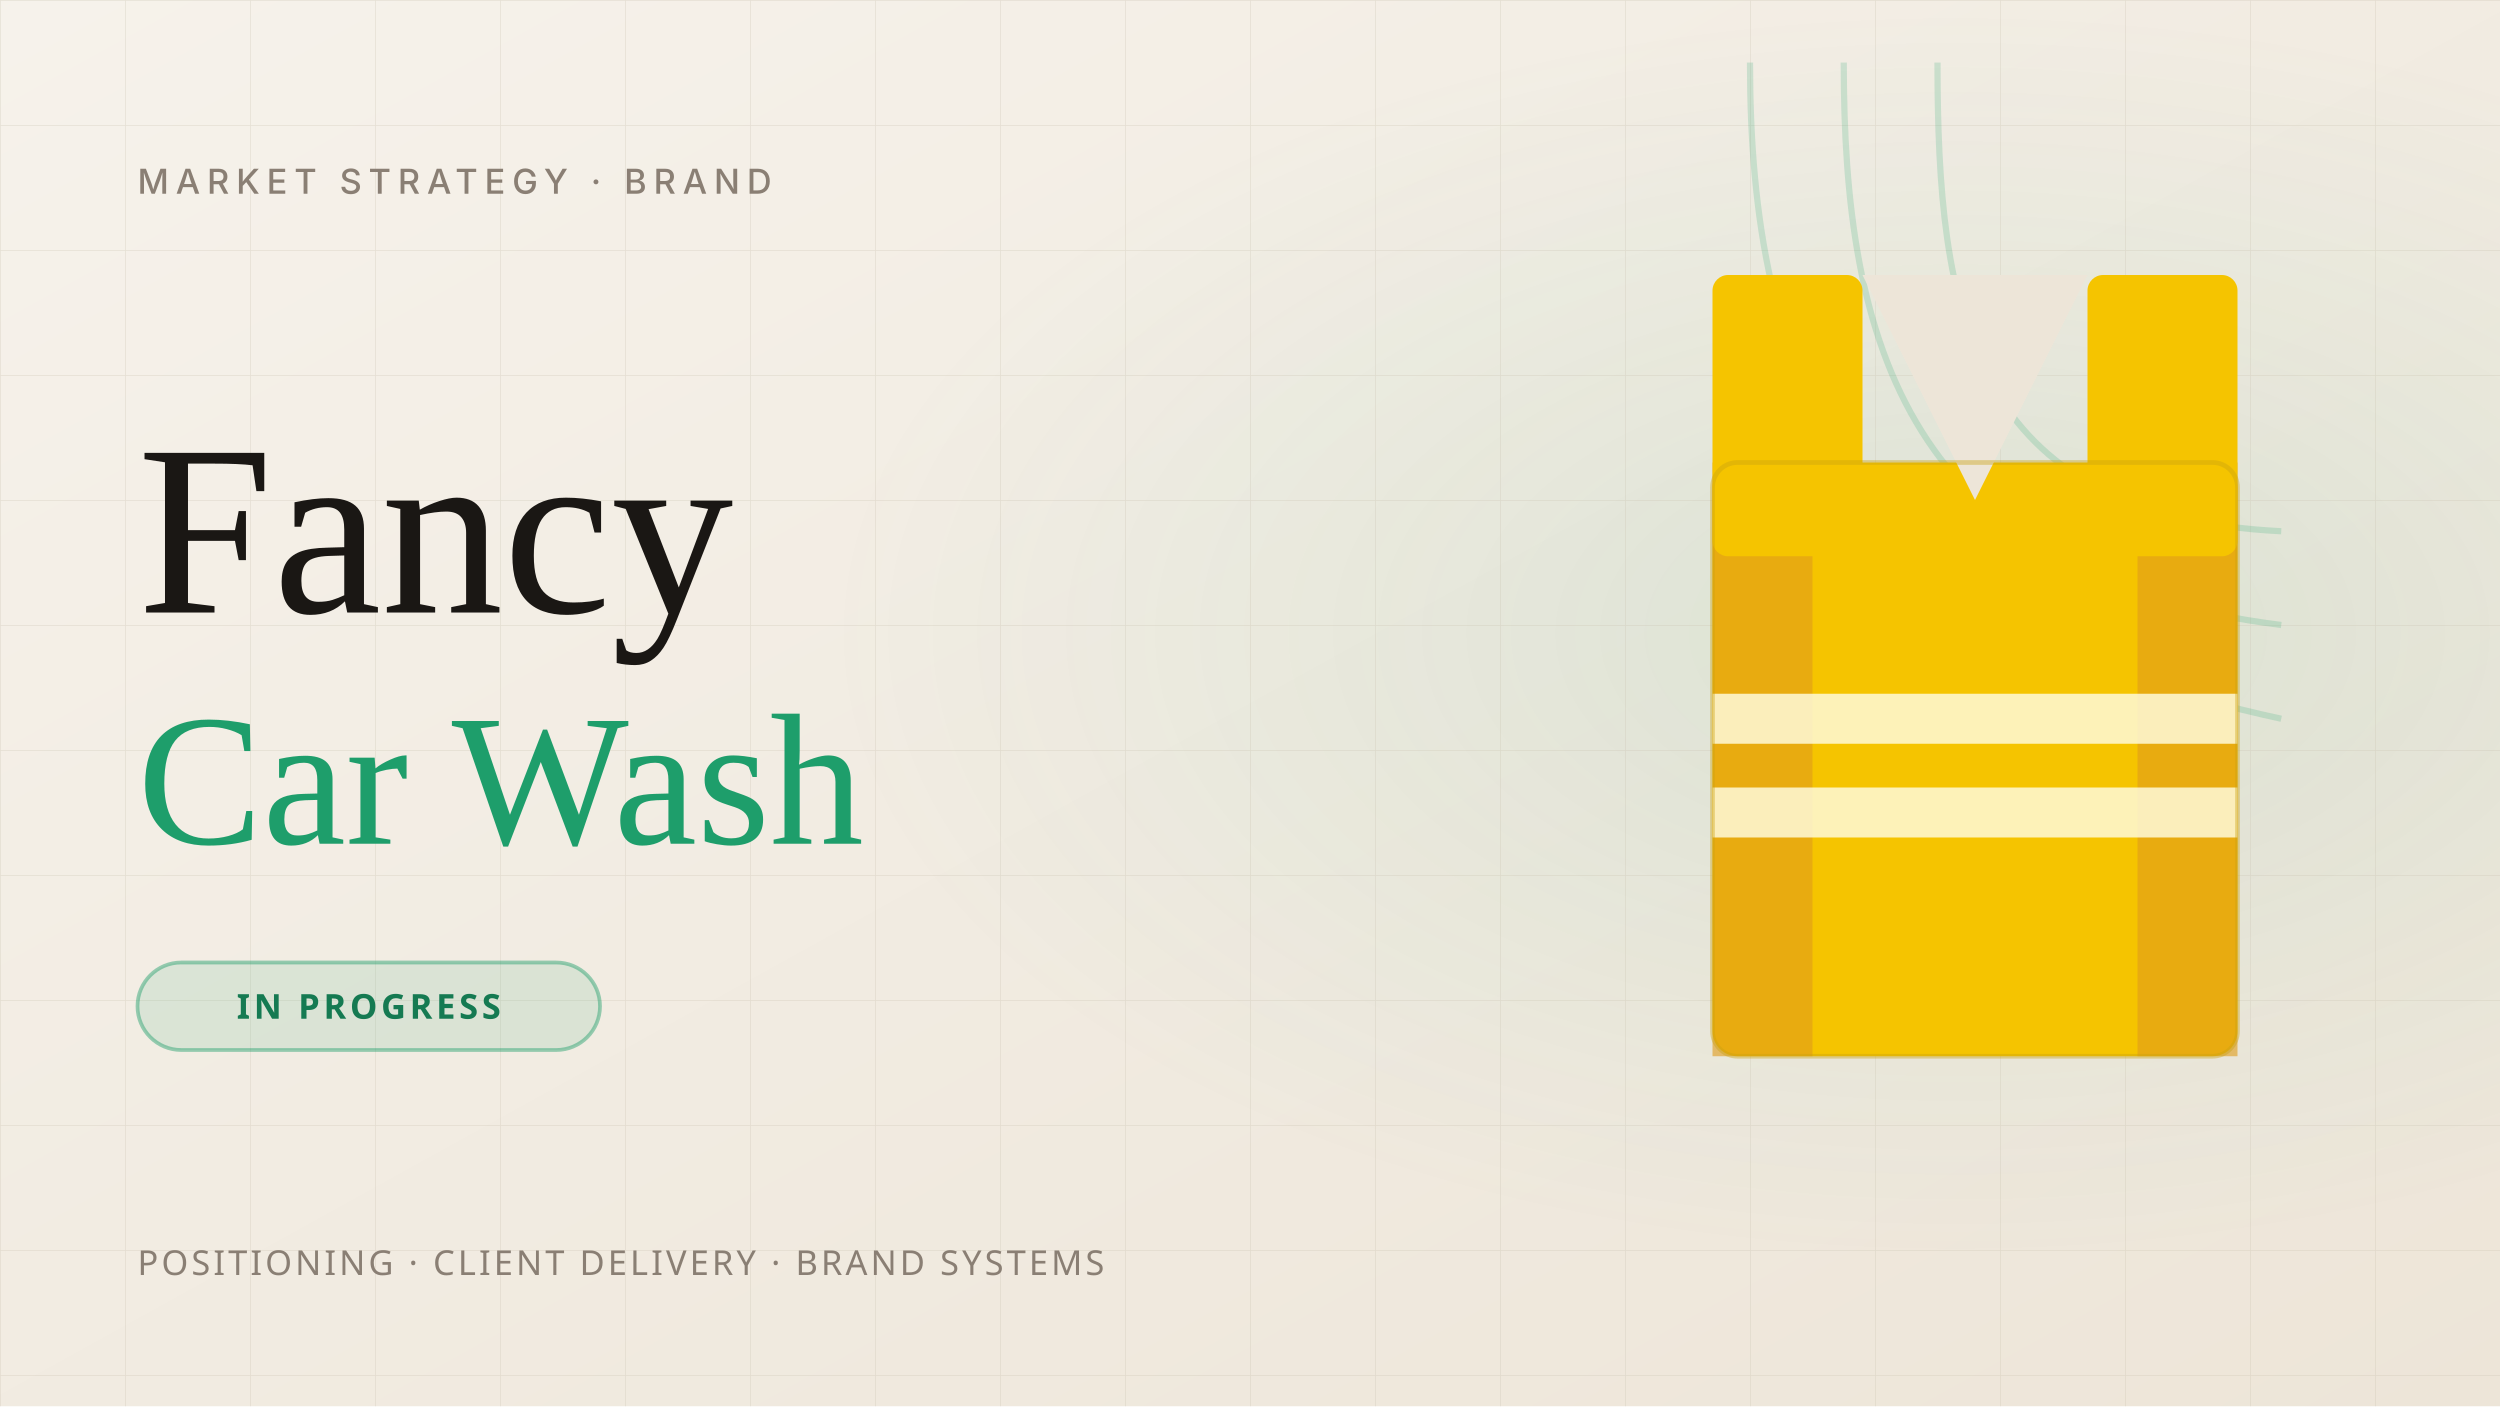
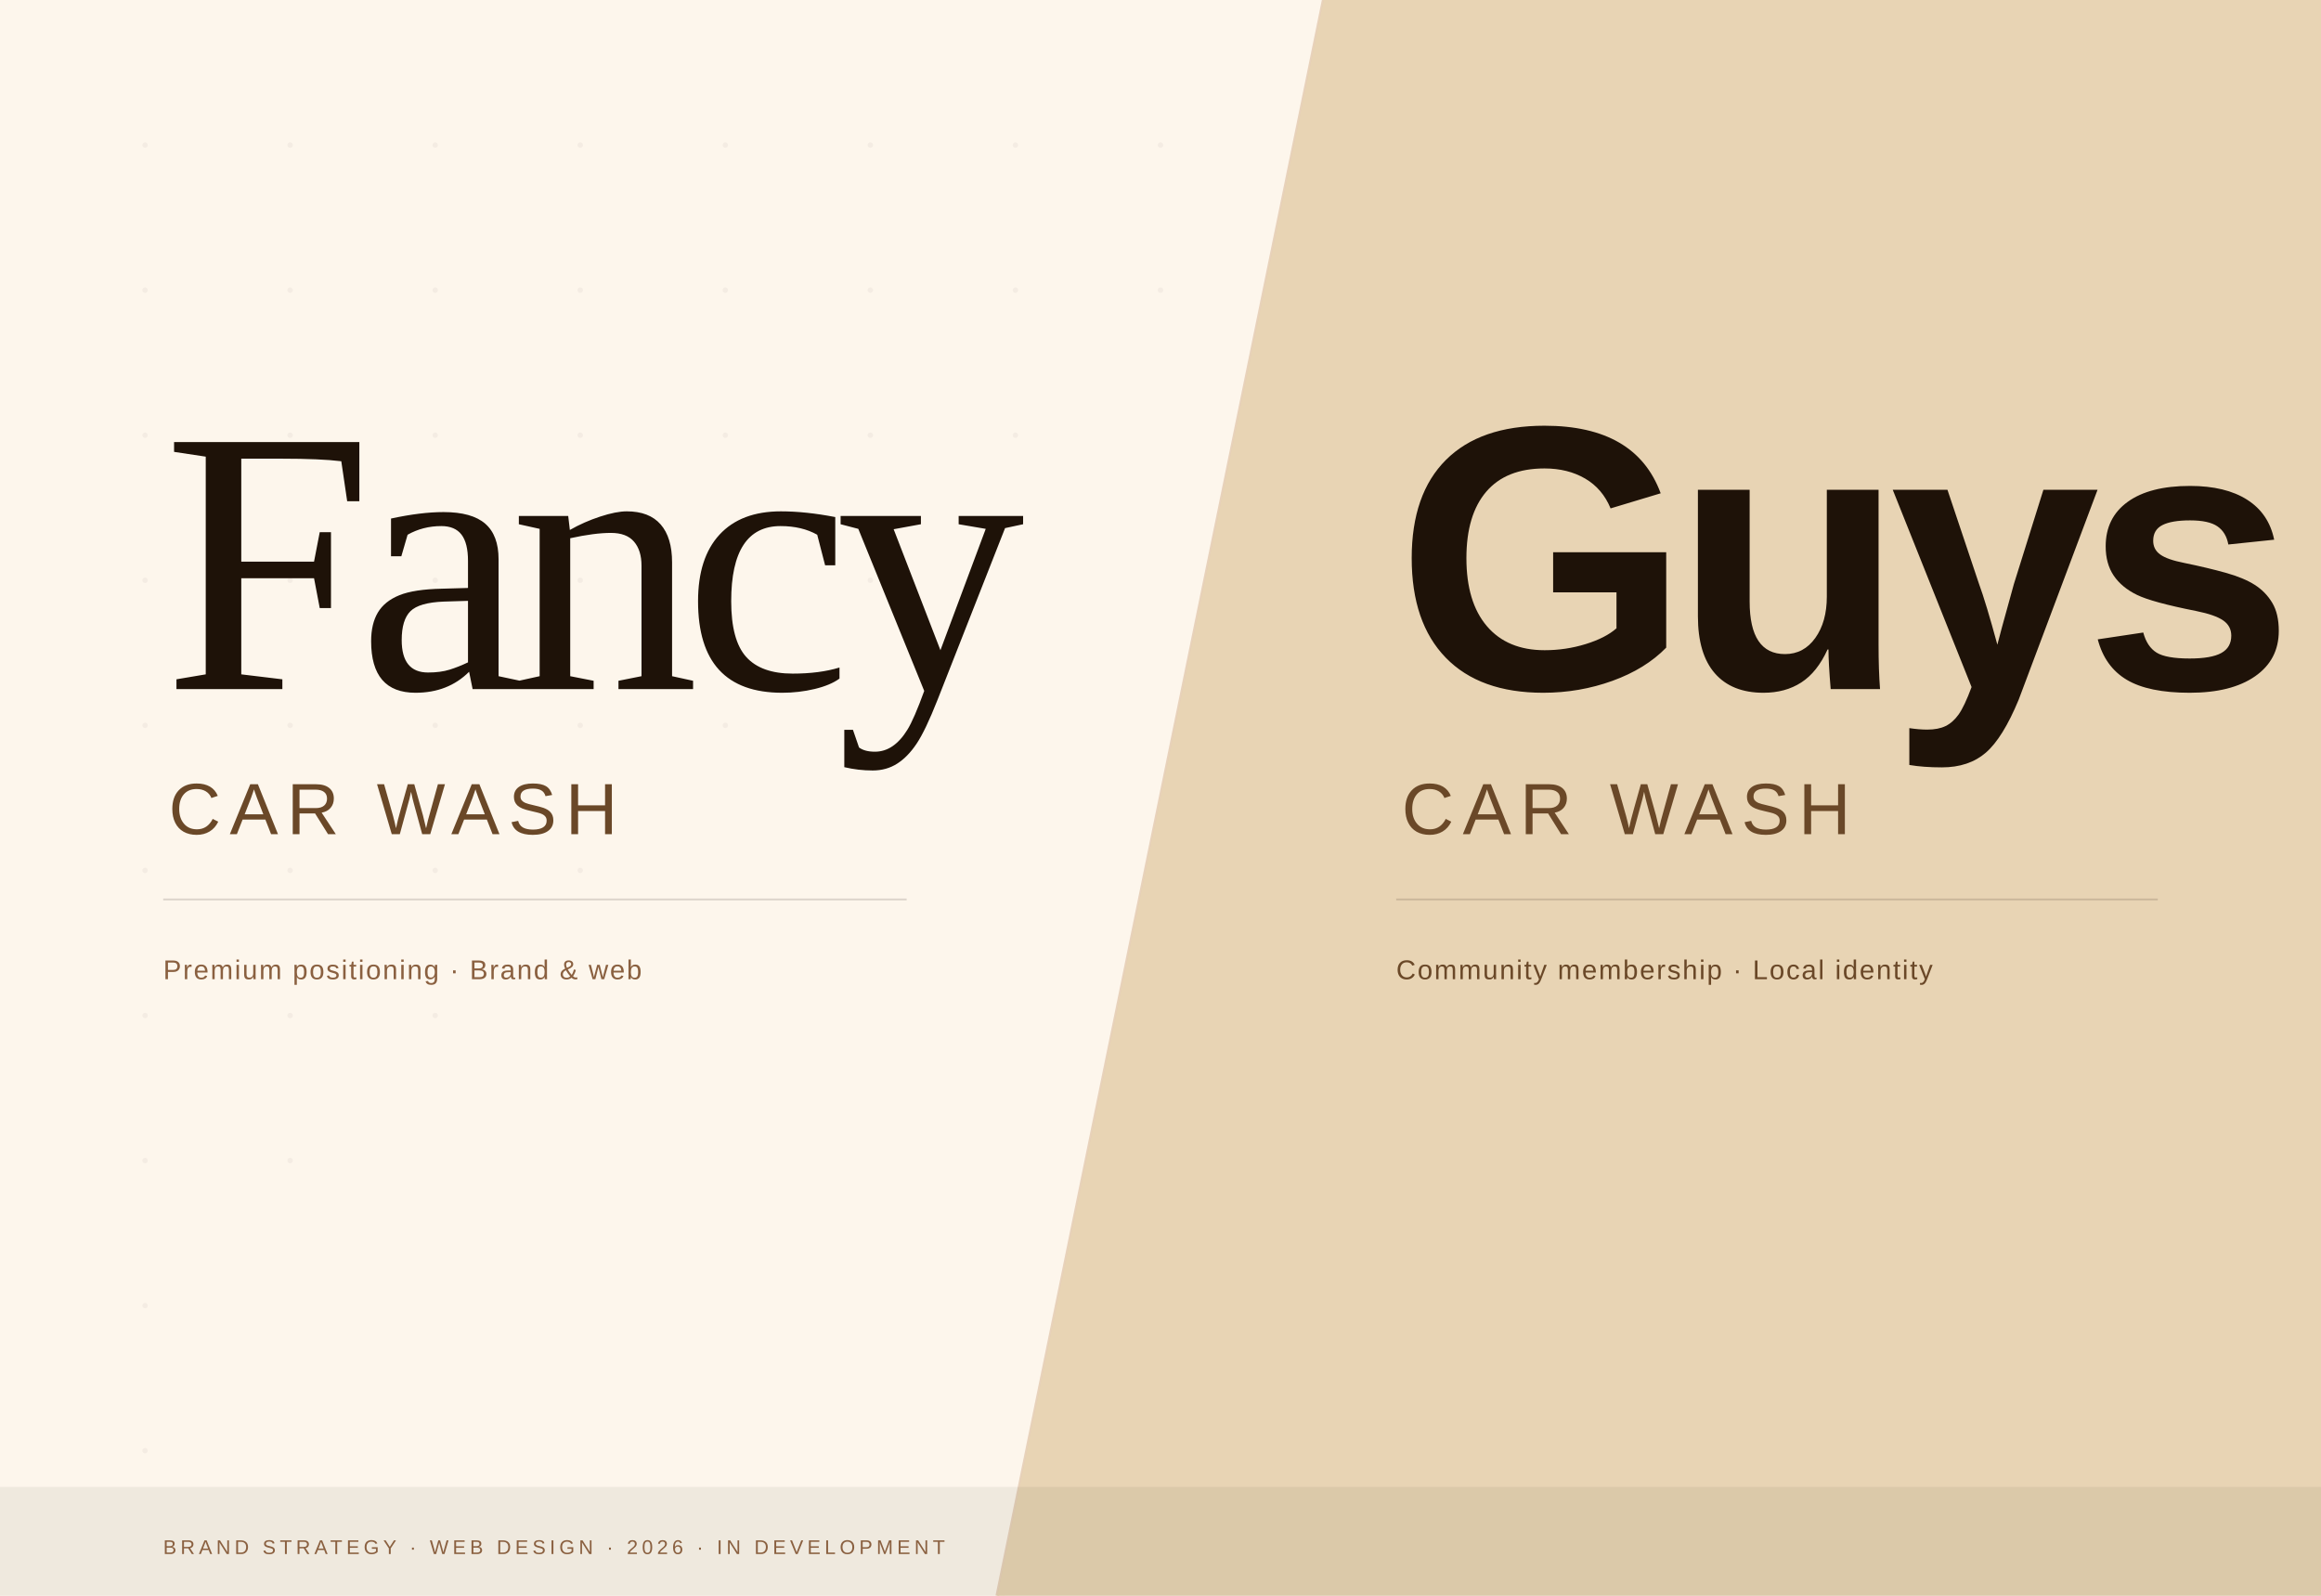
- <svg xmlns="http://www.w3.org/2000/svg" width="800" height="450" viewBox="0 0 800 450" role="img" aria-labelledby="title">
+ <svg xmlns="http://www.w3.org/2000/svg" viewBox="0 0 1280 880" role="img" aria-labelledby="ct cd">
  <defs>
-     <linearGradient id="bg" x1="0" y1="0" x2="1" y2="1">
-       <stop offset="0" stop-color="#F6F2EB" />
-       <stop offset="1" stop-color="#EDE5D8" />
-     </linearGradient>
-     <radialGradient id="glow" cx="78%" cy="45%" r="45%">
-       <stop offset="0" stop-color="#1E9E6B" stop-opacity="0.1" />
-       <stop offset="1" stop-color="#1E9E6B" stop-opacity="0" />
-     </radialGradient>
-     <pattern id="grid" width="40" height="40" patternUnits="userSpaceOnUse">
-       <path d="M 40 0 L 0 0 0 40" fill="none" stroke="#C8BFB0" stroke-opacity="0.35" stroke-width="0.5" />
-     </pattern>
+     <clipPath id="leftClip">
+       <polygon points="0,0 730,0 550,880 0,880" />
+     </clipPath>
+     <clipPath id="rightClip">
+       <polygon points="730,0 1280,0 1280,880 550,880" />
+     </clipPath>
  </defs>
-   <rect width="800" height="450" fill="url(#bg)" />
-   <rect width="800" height="450" fill="url(#glow)" />
-   <rect width="800" height="450" fill="url(#grid)" />
-   <g opacity="0.18">
-     <path d="M560 20 C560 120 590 200 730 230" stroke="#1E9E6B" stroke-width="2" fill="none" />
-     <path d="M590 20 C590 110 610 185 730 200" stroke="#1E9E6B" stroke-width="2" fill="none" />
-     <path d="M620 20 C620 100 630 165 730 170" stroke="#1E9E6B" stroke-width="2" fill="none" />
+   <rect width="1280" height="880" fill="#fdf6ec" />
+   <g clip-path="url(#leftClip)">
+     <rect width="1280" height="880" fill="#fdf6ec" />
+     <g fill="#1e1208" fill-opacity="0.04">
+       <circle cx="80" cy="80" r="1.5" />
+       <circle cx="160" cy="80" r="1.5" />
+       <circle cx="240" cy="80" r="1.5" />
+       <circle cx="320" cy="80" r="1.5" />
+       <circle cx="400" cy="80" r="1.5" />
+       <circle cx="480" cy="80" r="1.5" />
+       <circle cx="560" cy="80" r="1.5" />
+       <circle cx="640" cy="80" r="1.5" />
+       <circle cx="80" cy="160" r="1.5" />
+       <circle cx="160" cy="160" r="1.5" />
+       <circle cx="240" cy="160" r="1.5" />
+       <circle cx="320" cy="160" r="1.5" />
+       <circle cx="400" cy="160" r="1.5" />
+       <circle cx="480" cy="160" r="1.5" />
+       <circle cx="560" cy="160" r="1.5" />
+       <circle cx="640" cy="160" r="1.5" />
+       <circle cx="80" cy="240" r="1.5" />
+       <circle cx="160" cy="240" r="1.5" />
+       <circle cx="240" cy="240" r="1.5" />
+       <circle cx="320" cy="240" r="1.5" />
+       <circle cx="400" cy="240" r="1.5" />
+       <circle cx="480" cy="240" r="1.5" />
+       <circle cx="560" cy="240" r="1.5" />
+       <circle cx="80" cy="320" r="1.5" />
+       <circle cx="160" cy="320" r="1.5" />
+       <circle cx="240" cy="320" r="1.5" />
+       <circle cx="320" cy="320" r="1.5" />
+       <circle cx="400" cy="320" r="1.5" />
+       <circle cx="480" cy="320" r="1.5" />
+       <circle cx="80" cy="400" r="1.5" />
+       <circle cx="160" cy="400" r="1.5" />
+       <circle cx="240" cy="400" r="1.5" />
+       <circle cx="320" cy="400" r="1.5" />
+       <circle cx="400" cy="400" r="1.5" />
+       <circle cx="80" cy="480" r="1.5" />
+       <circle cx="160" cy="480" r="1.5" />
+       <circle cx="240" cy="480" r="1.5" />
+       <circle cx="320" cy="480" r="1.5" />
+       <circle cx="80" cy="560" r="1.5" />
+       <circle cx="160" cy="560" r="1.5" />
+       <circle cx="240" cy="560" r="1.5" />
+       <circle cx="80" cy="640" r="1.5" />
+       <circle cx="160" cy="640" r="1.5" />
+       <circle cx="80" cy="720" r="1.5" />
+       <circle cx="80" cy="800" r="1.5" />
+     </g>
+     <text x="90" y="380" font-family="Georgia,'Times New Roman',serif" font-size="208" font-weight="400" fill="#1e1208" letter-spacing="-0.04em">Fancy</text>
+     <text x="93" y="460" font-family="'SF Pro Display','Helvetica Neue',Arial,sans-serif" font-size="40" font-weight="300" fill="#6a4828" letter-spacing="0.12em">CAR WASH</text>
+     <line x1="90" y1="496" x2="500" y2="496" stroke="#1e1208" stroke-opacity="0.15" stroke-width="1" />
+     <text x="90" y="540" font-family="'SF Pro Display','Helvetica Neue',Arial,sans-serif" font-size="15" font-weight="400" fill="#8a6040" letter-spacing="0.06em">Premium positioning · Brand &amp; web</text>
  </g>
-   <text x="44" y="62" fill="#8A7F74" font-family="system-ui,-apple-system,sans-serif" font-size="11" letter-spacing="2.2" font-weight="500">MARKET STRATEGY · BRAND</text>
-   <text x="44" y="196" fill="#1A1714" font-family="Georgia,'Times New Roman',serif" font-size="78" font-weight="400">Fancy</text>
-   <text x="44" y="270" fill="#1E9E6B" font-family="Georgia,'Times New Roman',serif" font-size="60" font-weight="400">Car Wash</text>
-   <rect x="548" y="148" width="168" height="190" rx="8" fill="#F5C400" />
-   <rect x="548" y="148" width="32" height="190" rx="0" fill="#E09B1A" opacity="0.6" />
-   <rect x="684" y="148" width="32" height="190" rx="0" fill="#E09B1A" opacity="0.6" />
-   <rect x="548" y="88" width="48" height="90" rx="5" fill="#F5C400" />
-   <rect x="668" y="88" width="48" height="90" rx="5" fill="#F5C400" />
-   <polygon points="596,88 632,160 668,88" fill="#EDE5D8" />
-   <rect x="548" y="222" width="168" height="16" fill="#FFFCE0" opacity="0.82" />
-   <rect x="548" y="252" width="168" height="16" fill="#FFFCE0" opacity="0.82" />
-   <rect x="548" y="148" width="168" height="190" rx="8" fill="none" stroke="#C8A010" stroke-width="1.5" opacity="0.4" />
-   <rect x="44" y="308" width="148" height="28" rx="14" fill="#1E9E6B" opacity="0.12" />
-   <rect x="44" y="308" width="148" height="28" rx="14" fill="none" stroke="#1E9E6B" stroke-width="1.2" opacity="0.45" />
-   <text x="118" y="326" text-anchor="middle" fill="#157A52" font-family="system-ui,sans-serif" font-size="11" font-weight="600" letter-spacing="1.2">IN PROGRESS</text>
-   <text x="44" y="408" fill="#8A7F74" font-family="system-ui,sans-serif" font-size="11" letter-spacing="1">POSITIONING · CLIENT DELIVERY · BRAND SYSTEMS</text>
+   <line x1="730" y1="0" x2="550" y2="880" stroke="#c09060" stroke-opacity="0.35" stroke-width="2" />
+   <line x1="732" y1="0" x2="552" y2="880" stroke="#c09060" stroke-opacity="0.10" stroke-width="4" />
+   <g clip-path="url(#rightClip)">
+     <rect width="1280" height="880" fill="#e8d4b4" />
+     <text x="770" y="380" font-family="'SF Pro Display','Helvetica Neue',Arial,sans-serif" font-size="208" font-weight="700" fill="#1e1208" letter-spacing="-0.04em">Guys</text>
+     <text x="773" y="460" font-family="'SF Pro Display','Helvetica Neue',Arial,sans-serif" font-size="40" font-weight="300" fill="#6a4828" letter-spacing="0.12em">CAR WASH</text>
+     <line x1="770" y1="496" x2="1190" y2="496" stroke="#1e1208" stroke-opacity="0.15" stroke-width="1" />
+     <text x="770" y="540" font-family="'SF Pro Display','Helvetica Neue',Arial,sans-serif" font-size="15" font-weight="400" fill="#6a4828" letter-spacing="0.06em">Community membership · Local identity</text>
+   </g>
+   <rect x="0" y="820" width="1280" height="60" fill="#1e1208" fill-opacity="0.06" />
+   <text x="90" y="857" font-family="'SF Pro Display','Helvetica Neue',Arial,sans-serif" font-size="11" font-weight="500" letter-spacing="0.20em" fill="#8a6040">BRAND STRATEGY · WEB DESIGN · 2026 · IN DEVELOPMENT</text>
</svg>
